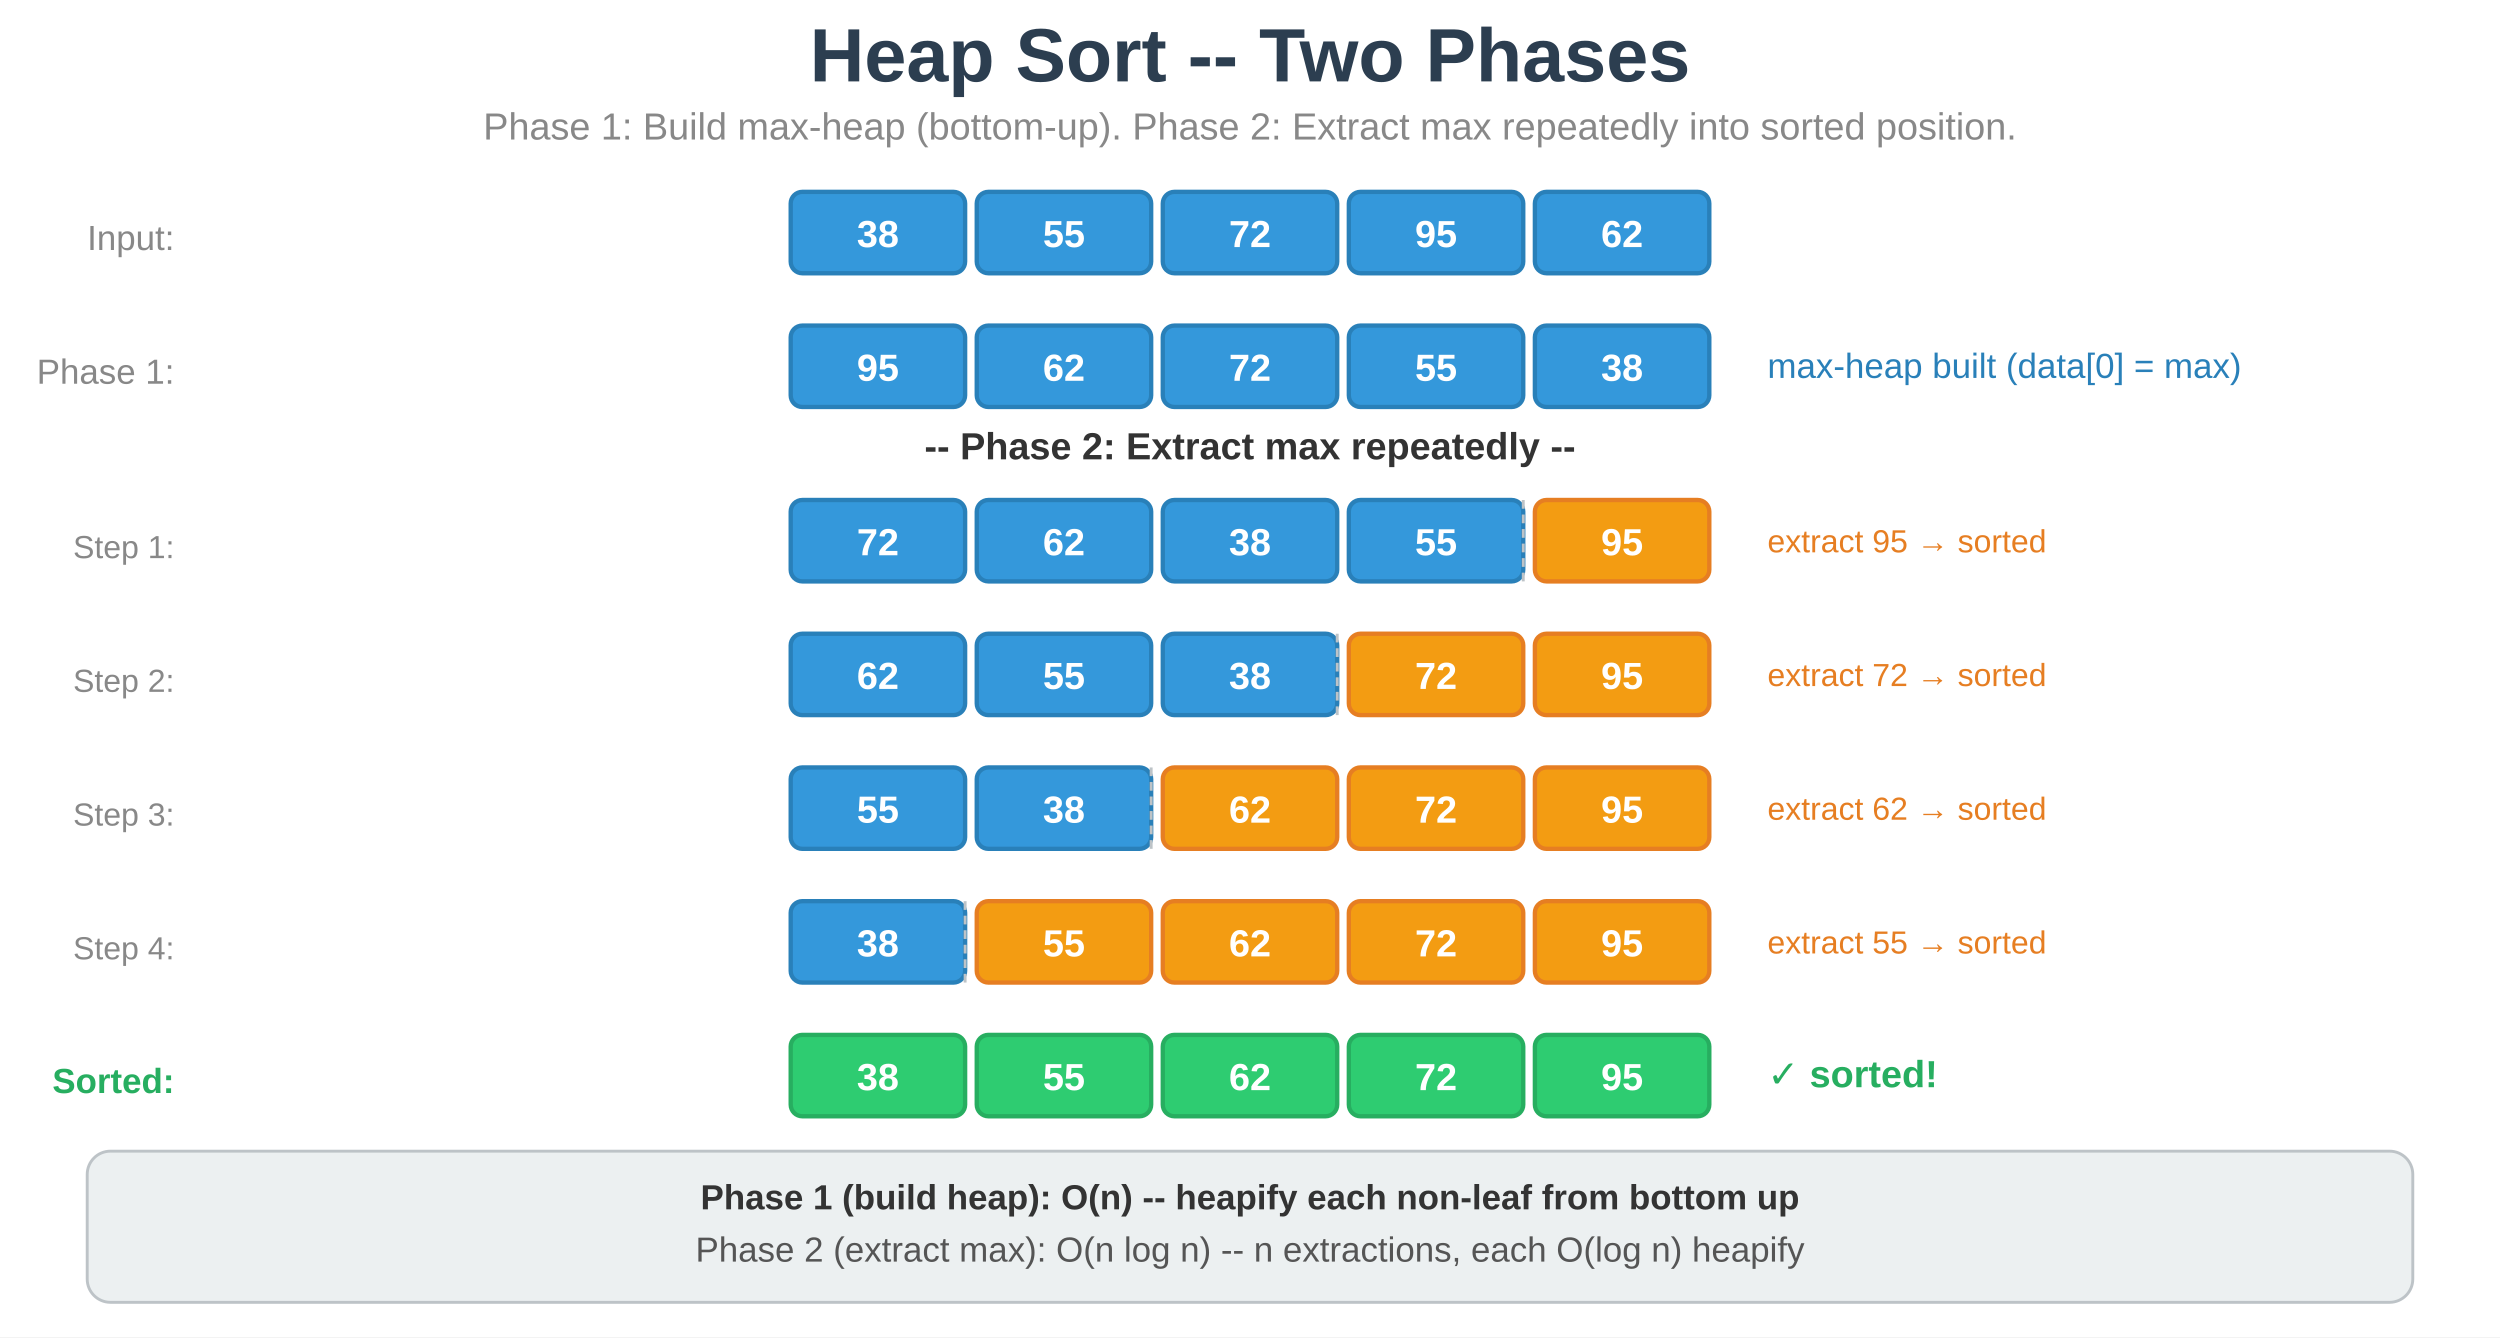
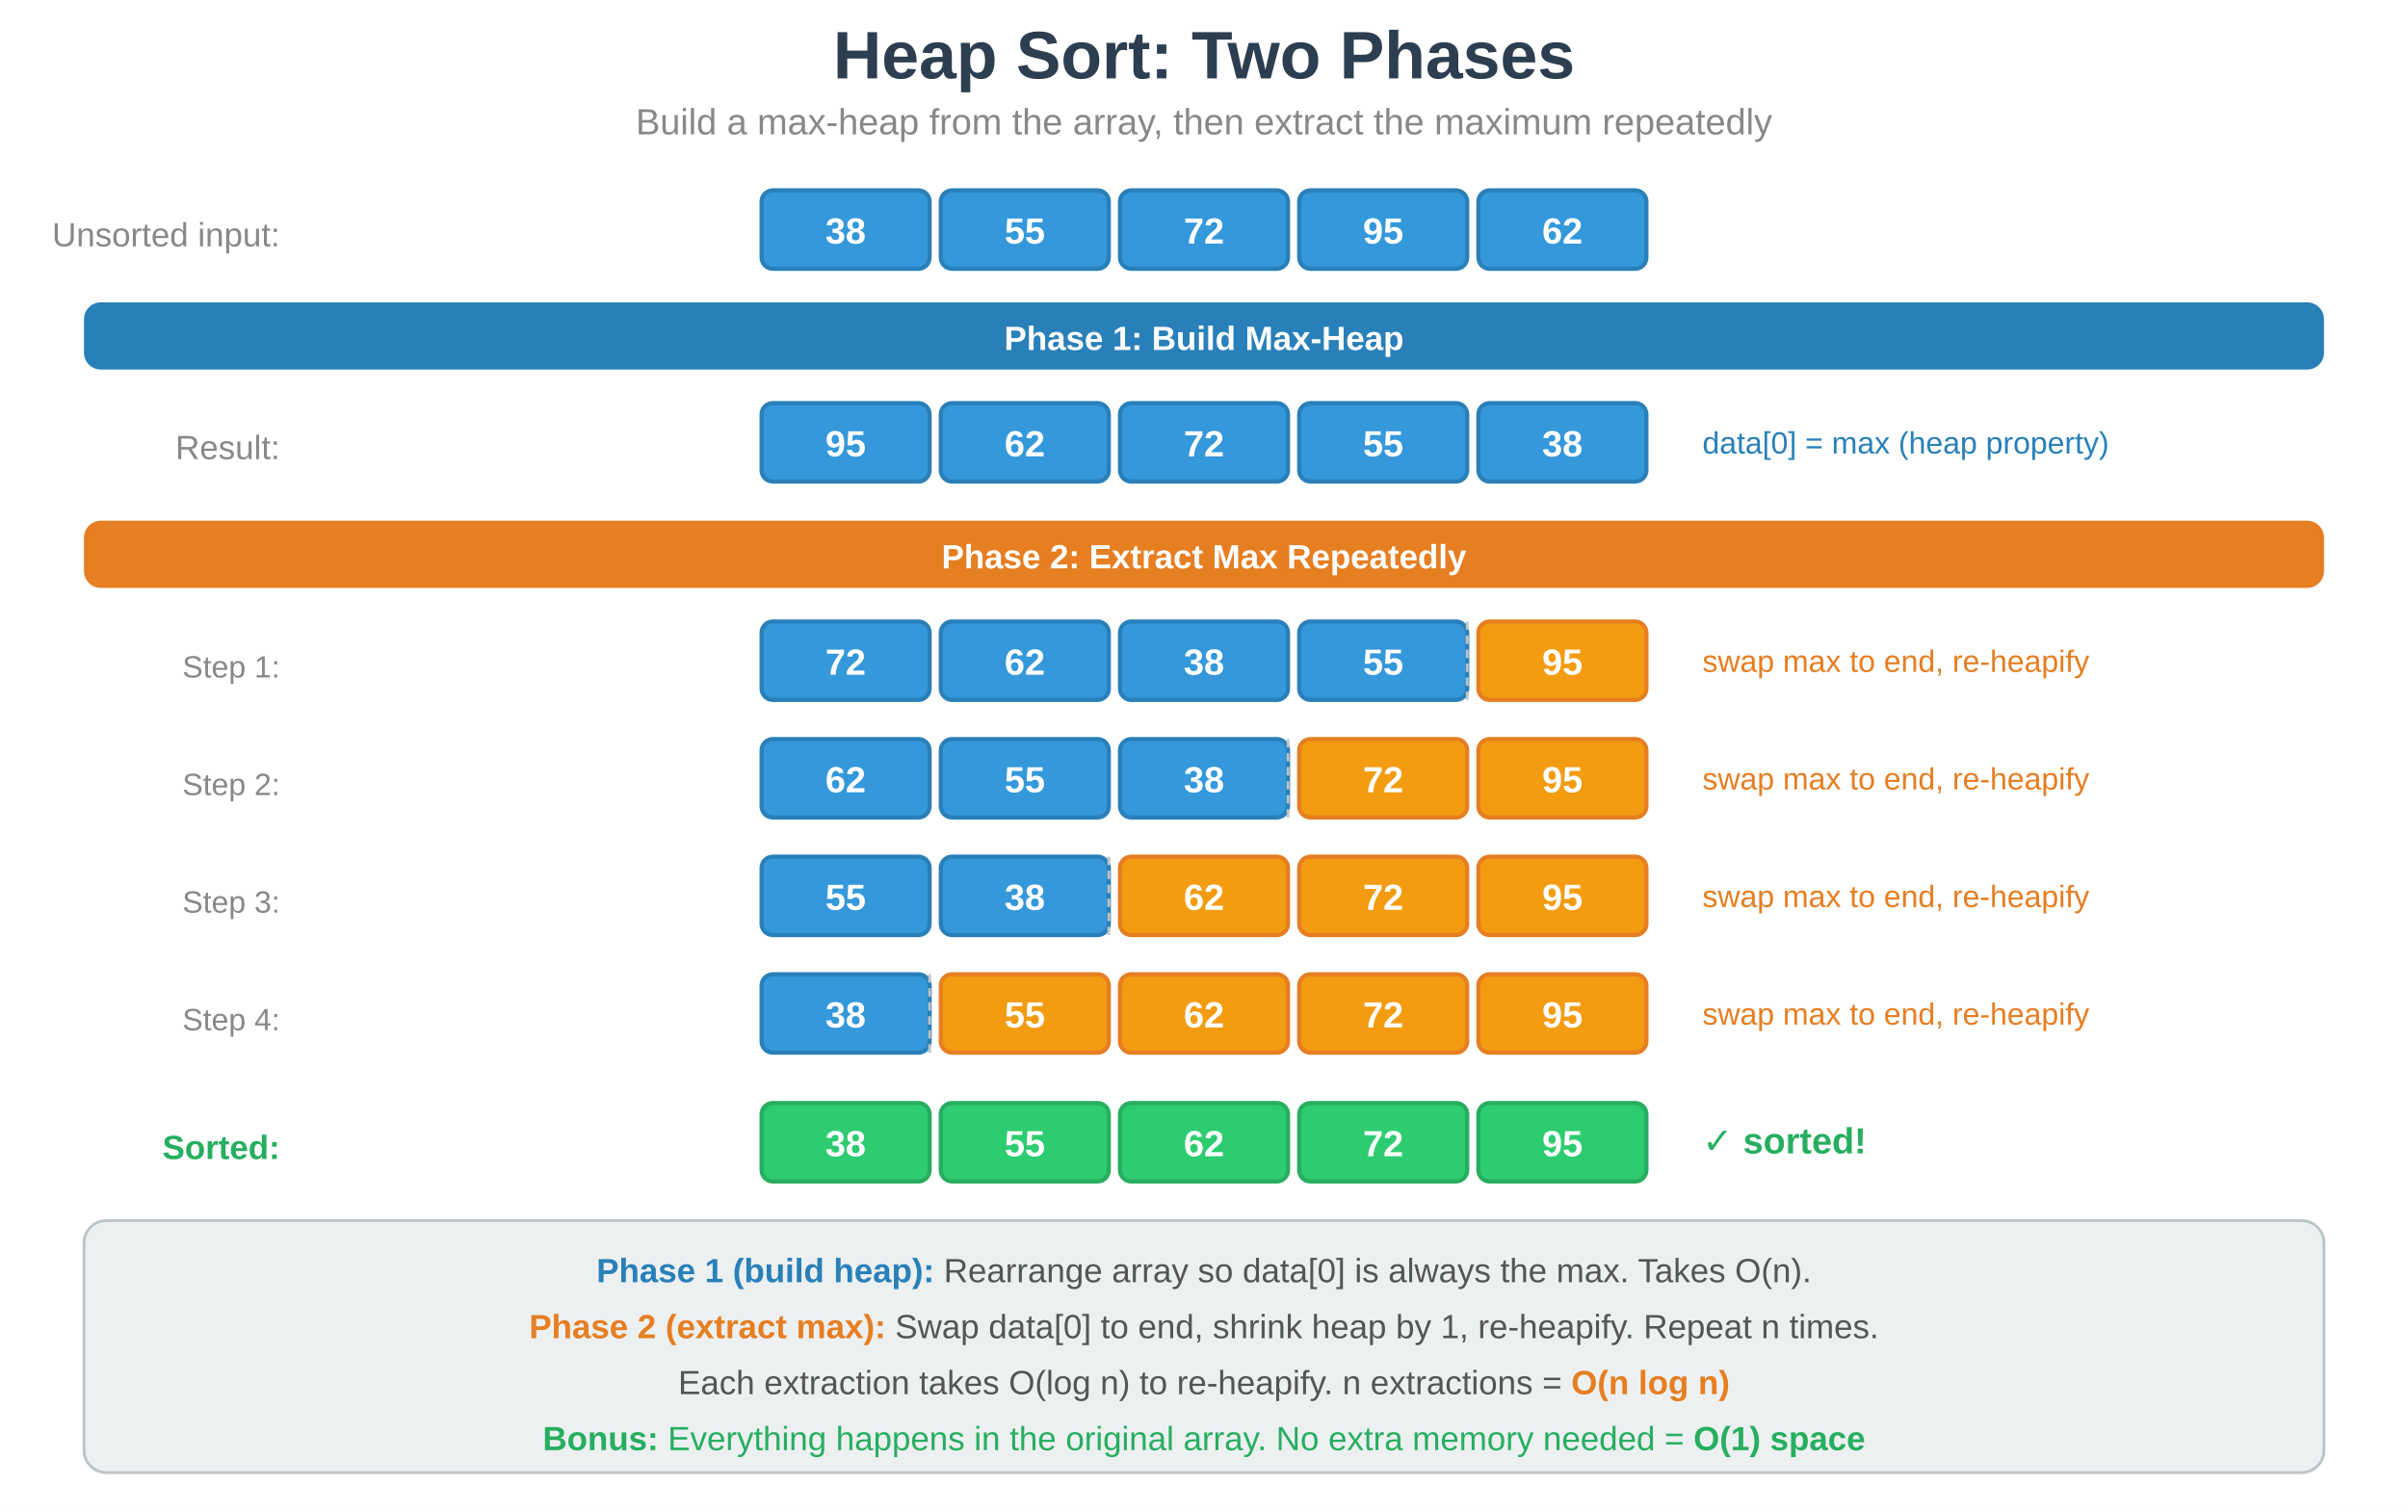
- <svg xmlns="http://www.w3.org/2000/svg" viewBox="0 0 860 460" font-family="'Segoe UI', Arial, sans-serif">
+ <svg xmlns="http://www.w3.org/2000/svg" viewBox="0 0 860 540" font-family="'Segoe UI', Arial, sans-serif">
  <rect width="100%" height="100%" fill="white" />
-   <text x="430" y="28" text-anchor="middle" font-size="26" font-weight="bold" fill="#2c3e50">Heap Sort -- Two Phases</text>
-   <text x="430" y="48" text-anchor="middle" font-size="13" fill="#888">Phase 1: Build max-heap (bottom-up). Phase 2: Extract max repeatedly into sorted position.</text>
-   <text x="60" y="86" font-size="12" fill="#888" text-anchor="end">Input:</text>
-   <rect x="272" y="66" width="60" height="28" rx="4" fill="#3498db" stroke="#2980b9" stroke-width="1.5" />
-   <text x="302" y="85" text-anchor="middle" font-size="13" font-weight="bold" fill="white">38</text>
-   <rect x="336" y="66" width="60" height="28" rx="4" fill="#3498db" stroke="#2980b9" stroke-width="1.5" />
-   <text x="366" y="85" text-anchor="middle" font-size="13" font-weight="bold" fill="white">55</text>
-   <rect x="400" y="66" width="60" height="28" rx="4" fill="#3498db" stroke="#2980b9" stroke-width="1.5" />
-   <text x="430" y="85" text-anchor="middle" font-size="13" font-weight="bold" fill="white">72</text>
-   <rect x="464" y="66" width="60" height="28" rx="4" fill="#3498db" stroke="#2980b9" stroke-width="1.5" />
-   <text x="494" y="85" text-anchor="middle" font-size="13" font-weight="bold" fill="white">95</text>
-   <rect x="528" y="66" width="60" height="28" rx="4" fill="#3498db" stroke="#2980b9" stroke-width="1.5" />
-   <text x="558" y="85" text-anchor="middle" font-size="13" font-weight="bold" fill="white">62</text>
-   <text x="60" y="132" font-size="12" fill="#888" text-anchor="end">Phase 1:</text>
-   <rect x="272" y="112" width="60" height="28" rx="4" fill="#3498db" stroke="#2980b9" stroke-width="1.5" />
-   <text x="302" y="131" text-anchor="middle" font-size="13" font-weight="bold" fill="white">95</text>
-   <rect x="336" y="112" width="60" height="28" rx="4" fill="#3498db" stroke="#2980b9" stroke-width="1.5" />
-   <text x="366" y="131" text-anchor="middle" font-size="13" font-weight="bold" fill="white">62</text>
-   <rect x="400" y="112" width="60" height="28" rx="4" fill="#3498db" stroke="#2980b9" stroke-width="1.5" />
-   <text x="430" y="131" text-anchor="middle" font-size="13" font-weight="bold" fill="white">72</text>
-   <rect x="464" y="112" width="60" height="28" rx="4" fill="#3498db" stroke="#2980b9" stroke-width="1.5" />
-   <text x="494" y="131" text-anchor="middle" font-size="13" font-weight="bold" fill="white">55</text>
-   <rect x="528" y="112" width="60" height="28" rx="4" fill="#3498db" stroke="#2980b9" stroke-width="1.5" />
-   <text x="558" y="131" text-anchor="middle" font-size="13" font-weight="bold" fill="white">38</text>
-   <text x="608" y="130" font-size="12" fill="#2980b9">max-heap built  (data[0] = max)</text>
-   <text x="430" y="158" text-anchor="middle" font-size="13" font-weight="bold" fill="#333">-- Phase 2: Extract max repeatedly --</text>
-   <text x="60" y="192" font-size="11" fill="#888" text-anchor="end">Step 1:</text>
-   <rect x="272" y="172" width="60" height="28" rx="4" fill="#3498db" stroke="#2980b9" stroke-width="1.5" />
-   <text x="302" y="191" text-anchor="middle" font-size="13" font-weight="bold" fill="white">72</text>
-   <rect x="336" y="172" width="60" height="28" rx="4" fill="#3498db" stroke="#2980b9" stroke-width="1.5" />
-   <text x="366" y="191" text-anchor="middle" font-size="13" font-weight="bold" fill="white">62</text>
-   <rect x="400" y="172" width="60" height="28" rx="4" fill="#3498db" stroke="#2980b9" stroke-width="1.5" />
-   <text x="430" y="191" text-anchor="middle" font-size="13" font-weight="bold" fill="white">38</text>
-   <rect x="464" y="172" width="60" height="28" rx="4" fill="#3498db" stroke="#2980b9" stroke-width="1.5" />
-   <text x="494" y="191" text-anchor="middle" font-size="13" font-weight="bold" fill="white">55</text>
-   <line x1="524" y1="172" x2="524" y2="200" stroke="#bdc3c7" stroke-width="1" stroke-dasharray="3,2" />
-   <rect x="528" y="172" width="60" height="28" rx="4" fill="#f39c12" stroke="#e67e22" stroke-width="1.5" />
-   <text x="558" y="191" text-anchor="middle" font-size="13" font-weight="bold" fill="white">95</text>
-   <text x="608" y="190" font-size="11" fill="#e67e22">extract 95 → sorted</text>
-   <text x="60" y="238" font-size="11" fill="#888" text-anchor="end">Step 2:</text>
-   <rect x="272" y="218" width="60" height="28" rx="4" fill="#3498db" stroke="#2980b9" stroke-width="1.5" />
-   <text x="302" y="237" text-anchor="middle" font-size="13" font-weight="bold" fill="white">62</text>
-   <rect x="336" y="218" width="60" height="28" rx="4" fill="#3498db" stroke="#2980b9" stroke-width="1.5" />
-   <text x="366" y="237" text-anchor="middle" font-size="13" font-weight="bold" fill="white">55</text>
-   <rect x="400" y="218" width="60" height="28" rx="4" fill="#3498db" stroke="#2980b9" stroke-width="1.5" />
-   <text x="430" y="237" text-anchor="middle" font-size="13" font-weight="bold" fill="white">38</text>
-   <line x1="460" y1="218" x2="460" y2="246" stroke="#bdc3c7" stroke-width="1" stroke-dasharray="3,2" />
-   <rect x="464" y="218" width="60" height="28" rx="4" fill="#f39c12" stroke="#e67e22" stroke-width="1.5" />
-   <text x="494" y="237" text-anchor="middle" font-size="13" font-weight="bold" fill="white">72</text>
-   <rect x="528" y="218" width="60" height="28" rx="4" fill="#f39c12" stroke="#e67e22" stroke-width="1.5" />
-   <text x="558" y="237" text-anchor="middle" font-size="13" font-weight="bold" fill="white">95</text>
-   <text x="608" y="236" font-size="11" fill="#e67e22">extract 72 → sorted</text>
-   <text x="60" y="284" font-size="11" fill="#888" text-anchor="end">Step 3:</text>
+   <text x="430" y="28" text-anchor="middle" font-size="24" font-weight="bold" fill="#2c3e50">Heap Sort: Two Phases</text>
+   <text x="430" y="48" text-anchor="middle" font-size="13" fill="#888">Build a max-heap from the array, then extract the maximum repeatedly</text>
+   <text x="100" y="88" font-size="12" fill="#888" text-anchor="end">Unsorted input:</text>
+   <rect x="272" y="68" width="60" height="28" rx="4" fill="#3498db" stroke="#2980b9" stroke-width="1.5" />
+   <text x="302" y="87" text-anchor="middle" font-size="13" font-weight="bold" fill="white">38</text>
+   <rect x="336" y="68" width="60" height="28" rx="4" fill="#3498db" stroke="#2980b9" stroke-width="1.5" />
+   <text x="366" y="87" text-anchor="middle" font-size="13" font-weight="bold" fill="white">55</text>
+   <rect x="400" y="68" width="60" height="28" rx="4" fill="#3498db" stroke="#2980b9" stroke-width="1.5" />
+   <text x="430" y="87" text-anchor="middle" font-size="13" font-weight="bold" fill="white">72</text>
+   <rect x="464" y="68" width="60" height="28" rx="4" fill="#3498db" stroke="#2980b9" stroke-width="1.5" />
+   <text x="494" y="87" text-anchor="middle" font-size="13" font-weight="bold" fill="white">95</text>
+   <rect x="528" y="68" width="60" height="28" rx="4" fill="#3498db" stroke="#2980b9" stroke-width="1.5" />
+   <text x="558" y="87" text-anchor="middle" font-size="13" font-weight="bold" fill="white">62</text>
+   <rect x="30" y="108" width="800" height="24" rx="6" fill="#2980b9" />
+   <text x="430" y="125" text-anchor="middle" font-size="12" font-weight="bold" fill="white">Phase 1: Build Max-Heap</text>
+   <text x="100" y="164" font-size="12" fill="#888" text-anchor="end">Result:</text>
+   <rect x="272" y="144" width="60" height="28" rx="4" fill="#3498db" stroke="#2980b9" stroke-width="1.5" />
+   <text x="302" y="163" text-anchor="middle" font-size="13" font-weight="bold" fill="white">95</text>
+   <rect x="336" y="144" width="60" height="28" rx="4" fill="#3498db" stroke="#2980b9" stroke-width="1.5" />
+   <text x="366" y="163" text-anchor="middle" font-size="13" font-weight="bold" fill="white">62</text>
+   <rect x="400" y="144" width="60" height="28" rx="4" fill="#3498db" stroke="#2980b9" stroke-width="1.5" />
+   <text x="430" y="163" text-anchor="middle" font-size="13" font-weight="bold" fill="white">72</text>
+   <rect x="464" y="144" width="60" height="28" rx="4" fill="#3498db" stroke="#2980b9" stroke-width="1.5" />
+   <text x="494" y="163" text-anchor="middle" font-size="13" font-weight="bold" fill="white">55</text>
+   <rect x="528" y="144" width="60" height="28" rx="4" fill="#3498db" stroke="#2980b9" stroke-width="1.5" />
+   <text x="558" y="163" text-anchor="middle" font-size="13" font-weight="bold" fill="white">38</text>
+   <text x="608" y="162" font-size="11" fill="#2980b9">data[0] = max (heap property)</text>
+   <rect x="30" y="186" width="800" height="24" rx="6" fill="#e67e22" />
+   <text x="430" y="203" text-anchor="middle" font-size="12" font-weight="bold" fill="white">Phase 2: Extract Max Repeatedly</text>
+   <text x="100" y="242" font-size="11" fill="#888" text-anchor="end">Step 1:</text>
+   <rect x="272" y="222" width="60" height="28" rx="4" fill="#3498db" stroke="#2980b9" stroke-width="1.5" />
+   <text x="302" y="241" text-anchor="middle" font-size="13" font-weight="bold" fill="white">72</text>
+   <rect x="336" y="222" width="60" height="28" rx="4" fill="#3498db" stroke="#2980b9" stroke-width="1.5" />
+   <text x="366" y="241" text-anchor="middle" font-size="13" font-weight="bold" fill="white">62</text>
+   <rect x="400" y="222" width="60" height="28" rx="4" fill="#3498db" stroke="#2980b9" stroke-width="1.5" />
+   <text x="430" y="241" text-anchor="middle" font-size="13" font-weight="bold" fill="white">38</text>
+   <rect x="464" y="222" width="60" height="28" rx="4" fill="#3498db" stroke="#2980b9" stroke-width="1.5" />
+   <text x="494" y="241" text-anchor="middle" font-size="13" font-weight="bold" fill="white">55</text>
+   <line x1="524" y1="222" x2="524" y2="250" stroke="#bdc3c7" stroke-width="1" stroke-dasharray="3,2" />
+   <rect x="528" y="222" width="60" height="28" rx="4" fill="#f39c12" stroke="#e67e22" stroke-width="1.5" />
+   <text x="558" y="241" text-anchor="middle" font-size="13" font-weight="bold" fill="white">95</text>
+   <text x="608" y="240" font-size="11" fill="#e67e22">swap max to end, re-heapify</text>
+   <text x="100" y="284" font-size="11" fill="#888" text-anchor="end">Step 2:</text>
  <rect x="272" y="264" width="60" height="28" rx="4" fill="#3498db" stroke="#2980b9" stroke-width="1.5" />
-   <text x="302" y="283" text-anchor="middle" font-size="13" font-weight="bold" fill="white">55</text>
+   <text x="302" y="283" text-anchor="middle" font-size="13" font-weight="bold" fill="white">62</text>
  <rect x="336" y="264" width="60" height="28" rx="4" fill="#3498db" stroke="#2980b9" stroke-width="1.5" />
-   <text x="366" y="283" text-anchor="middle" font-size="13" font-weight="bold" fill="white">38</text>
-   <line x1="396" y1="264" x2="396" y2="292" stroke="#bdc3c7" stroke-width="1" stroke-dasharray="3,2" />
-   <rect x="400" y="264" width="60" height="28" rx="4" fill="#f39c12" stroke="#e67e22" stroke-width="1.5" />
-   <text x="430" y="283" text-anchor="middle" font-size="13" font-weight="bold" fill="white">62</text>
+   <text x="366" y="283" text-anchor="middle" font-size="13" font-weight="bold" fill="white">55</text>
+   <rect x="400" y="264" width="60" height="28" rx="4" fill="#3498db" stroke="#2980b9" stroke-width="1.5" />
+   <text x="430" y="283" text-anchor="middle" font-size="13" font-weight="bold" fill="white">38</text>
+   <line x1="460" y1="264" x2="460" y2="292" stroke="#bdc3c7" stroke-width="1" stroke-dasharray="3,2" />
  <rect x="464" y="264" width="60" height="28" rx="4" fill="#f39c12" stroke="#e67e22" stroke-width="1.5" />
  <text x="494" y="283" text-anchor="middle" font-size="13" font-weight="bold" fill="white">72</text>
  <rect x="528" y="264" width="60" height="28" rx="4" fill="#f39c12" stroke="#e67e22" stroke-width="1.5" />
  <text x="558" y="283" text-anchor="middle" font-size="13" font-weight="bold" fill="white">95</text>
-   <text x="608" y="282" font-size="11" fill="#e67e22">extract 62 → sorted</text>
-   <text x="60" y="330" font-size="11" fill="#888" text-anchor="end">Step 4:</text>
-   <rect x="272" y="310" width="60" height="28" rx="4" fill="#3498db" stroke="#2980b9" stroke-width="1.5" />
-   <text x="302" y="329" text-anchor="middle" font-size="13" font-weight="bold" fill="white">38</text>
-   <line x1="332" y1="310" x2="332" y2="338" stroke="#bdc3c7" stroke-width="1" stroke-dasharray="3,2" />
-   <rect x="336" y="310" width="60" height="28" rx="4" fill="#f39c12" stroke="#e67e22" stroke-width="1.5" />
-   <text x="366" y="329" text-anchor="middle" font-size="13" font-weight="bold" fill="white">55</text>
-   <rect x="400" y="310" width="60" height="28" rx="4" fill="#f39c12" stroke="#e67e22" stroke-width="1.5" />
-   <text x="430" y="329" text-anchor="middle" font-size="13" font-weight="bold" fill="white">62</text>
-   <rect x="464" y="310" width="60" height="28" rx="4" fill="#f39c12" stroke="#e67e22" stroke-width="1.5" />
-   <text x="494" y="329" text-anchor="middle" font-size="13" font-weight="bold" fill="white">72</text>
-   <rect x="528" y="310" width="60" height="28" rx="4" fill="#f39c12" stroke="#e67e22" stroke-width="1.5" />
-   <text x="558" y="329" text-anchor="middle" font-size="13" font-weight="bold" fill="white">95</text>
-   <text x="608" y="328" font-size="11" fill="#e67e22">extract 55 → sorted</text>
-   <text x="60" y="376" font-size="12" font-weight="bold" fill="#27ae60" text-anchor="end">Sorted:</text>
-   <rect x="272" y="356" width="60" height="28" rx="4" fill="#2ecc71" stroke="#27ae60" stroke-width="1.5" />
-   <text x="302" y="375" text-anchor="middle" font-size="13" font-weight="bold" fill="white">38</text>
-   <rect x="336" y="356" width="60" height="28" rx="4" fill="#2ecc71" stroke="#27ae60" stroke-width="1.5" />
-   <text x="366" y="375" text-anchor="middle" font-size="13" font-weight="bold" fill="white">55</text>
-   <rect x="400" y="356" width="60" height="28" rx="4" fill="#2ecc71" stroke="#27ae60" stroke-width="1.5" />
-   <text x="430" y="375" text-anchor="middle" font-size="13" font-weight="bold" fill="white">62</text>
-   <rect x="464" y="356" width="60" height="28" rx="4" fill="#2ecc71" stroke="#27ae60" stroke-width="1.5" />
-   <text x="494" y="375" text-anchor="middle" font-size="13" font-weight="bold" fill="white">72</text>
-   <rect x="528" y="356" width="60" height="28" rx="4" fill="#2ecc71" stroke="#27ae60" stroke-width="1.5" />
-   <text x="558" y="375" text-anchor="middle" font-size="13" font-weight="bold" fill="white">95</text>
-   <text x="608" y="374" font-size="13" font-weight="bold" fill="#27ae60">✓ sorted!</text>
-   <rect x="30" y="396" width="800" height="52" rx="8" fill="#ecf0f1" stroke="#bdc3c7" stroke-width="1" />
-   <text x="430" y="416" text-anchor="middle" font-size="12" font-weight="bold" fill="#333">Phase 1 (build heap): O(n) -- heapify each non-leaf from bottom up</text>
-   <text x="430" y="434" text-anchor="middle" font-size="12" fill="#555">Phase 2 (extract max): O(n log n) -- n extractions, each O(log n) heapify</text>
+   <text x="608" y="282" font-size="11" fill="#e67e22">swap max to end, re-heapify</text>
+   <text x="100" y="326" font-size="11" fill="#888" text-anchor="end">Step 3:</text>
+   <rect x="272" y="306" width="60" height="28" rx="4" fill="#3498db" stroke="#2980b9" stroke-width="1.5" />
+   <text x="302" y="325" text-anchor="middle" font-size="13" font-weight="bold" fill="white">55</text>
+   <rect x="336" y="306" width="60" height="28" rx="4" fill="#3498db" stroke="#2980b9" stroke-width="1.5" />
+   <text x="366" y="325" text-anchor="middle" font-size="13" font-weight="bold" fill="white">38</text>
+   <line x1="396" y1="306" x2="396" y2="334" stroke="#bdc3c7" stroke-width="1" stroke-dasharray="3,2" />
+   <rect x="400" y="306" width="60" height="28" rx="4" fill="#f39c12" stroke="#e67e22" stroke-width="1.5" />
+   <text x="430" y="325" text-anchor="middle" font-size="13" font-weight="bold" fill="white">62</text>
+   <rect x="464" y="306" width="60" height="28" rx="4" fill="#f39c12" stroke="#e67e22" stroke-width="1.5" />
+   <text x="494" y="325" text-anchor="middle" font-size="13" font-weight="bold" fill="white">72</text>
+   <rect x="528" y="306" width="60" height="28" rx="4" fill="#f39c12" stroke="#e67e22" stroke-width="1.5" />
+   <text x="558" y="325" text-anchor="middle" font-size="13" font-weight="bold" fill="white">95</text>
+   <text x="608" y="324" font-size="11" fill="#e67e22">swap max to end, re-heapify</text>
+   <text x="100" y="368" font-size="11" fill="#888" text-anchor="end">Step 4:</text>
+   <rect x="272" y="348" width="60" height="28" rx="4" fill="#3498db" stroke="#2980b9" stroke-width="1.5" />
+   <text x="302" y="367" text-anchor="middle" font-size="13" font-weight="bold" fill="white">38</text>
+   <line x1="332" y1="348" x2="332" y2="376" stroke="#bdc3c7" stroke-width="1" stroke-dasharray="3,2" />
+   <rect x="336" y="348" width="60" height="28" rx="4" fill="#f39c12" stroke="#e67e22" stroke-width="1.5" />
+   <text x="366" y="367" text-anchor="middle" font-size="13" font-weight="bold" fill="white">55</text>
+   <rect x="400" y="348" width="60" height="28" rx="4" fill="#f39c12" stroke="#e67e22" stroke-width="1.5" />
+   <text x="430" y="367" text-anchor="middle" font-size="13" font-weight="bold" fill="white">62</text>
+   <rect x="464" y="348" width="60" height="28" rx="4" fill="#f39c12" stroke="#e67e22" stroke-width="1.5" />
+   <text x="494" y="367" text-anchor="middle" font-size="13" font-weight="bold" fill="white">72</text>
+   <rect x="528" y="348" width="60" height="28" rx="4" fill="#f39c12" stroke="#e67e22" stroke-width="1.5" />
+   <text x="558" y="367" text-anchor="middle" font-size="13" font-weight="bold" fill="white">95</text>
+   <text x="608" y="366" font-size="11" fill="#e67e22">swap max to end, re-heapify</text>
+   <text x="100" y="414" font-size="12" font-weight="bold" fill="#27ae60" text-anchor="end">Sorted:</text>
+   <rect x="272" y="394" width="60" height="28" rx="4" fill="#2ecc71" stroke="#27ae60" stroke-width="1.5" />
+   <text x="302" y="413" text-anchor="middle" font-size="13" font-weight="bold" fill="white">38</text>
+   <rect x="336" y="394" width="60" height="28" rx="4" fill="#2ecc71" stroke="#27ae60" stroke-width="1.5" />
+   <text x="366" y="413" text-anchor="middle" font-size="13" font-weight="bold" fill="white">55</text>
+   <rect x="400" y="394" width="60" height="28" rx="4" fill="#2ecc71" stroke="#27ae60" stroke-width="1.5" />
+   <text x="430" y="413" text-anchor="middle" font-size="13" font-weight="bold" fill="white">62</text>
+   <rect x="464" y="394" width="60" height="28" rx="4" fill="#2ecc71" stroke="#27ae60" stroke-width="1.5" />
+   <text x="494" y="413" text-anchor="middle" font-size="13" font-weight="bold" fill="white">72</text>
+   <rect x="528" y="394" width="60" height="28" rx="4" fill="#2ecc71" stroke="#27ae60" stroke-width="1.5" />
+   <text x="558" y="413" text-anchor="middle" font-size="13" font-weight="bold" fill="white">95</text>
+   <text x="608" y="412" font-size="13" font-weight="bold" fill="#27ae60">✓ sorted!</text>
+   <rect x="30" y="436" width="800" height="90" rx="8" fill="#ecf0f1" stroke="#bdc3c7" stroke-width="1" />
+   <text x="430" y="458" text-anchor="middle" font-size="12" fill="#555">
+     <tspan font-weight="bold" fill="#2980b9">Phase 1 (build heap):</tspan> Rearrange array so data[0] is always the max. Takes O(n).
+   </text>
+   <text x="430" y="478" text-anchor="middle" font-size="12" fill="#555">
+     <tspan font-weight="bold" fill="#e67e22">Phase 2 (extract max):</tspan> Swap data[0] to end, shrink heap by 1, re-heapify. Repeat n times.
+   </text>
+   <text x="430" y="498" text-anchor="middle" font-size="12" fill="#555">
+     Each extraction takes O(log n) to re-heapify. n extractions = <tspan font-weight="bold" fill="#e67e22">O(n log n)</tspan>
+   </text>
+   <text x="430" y="518" text-anchor="middle" font-size="12" fill="#27ae60">
+     <tspan font-weight="bold">Bonus:</tspan> Everything happens in the original array. No extra memory needed = <tspan font-weight="bold">O(1) space</tspan>
+   </text>
</svg>
